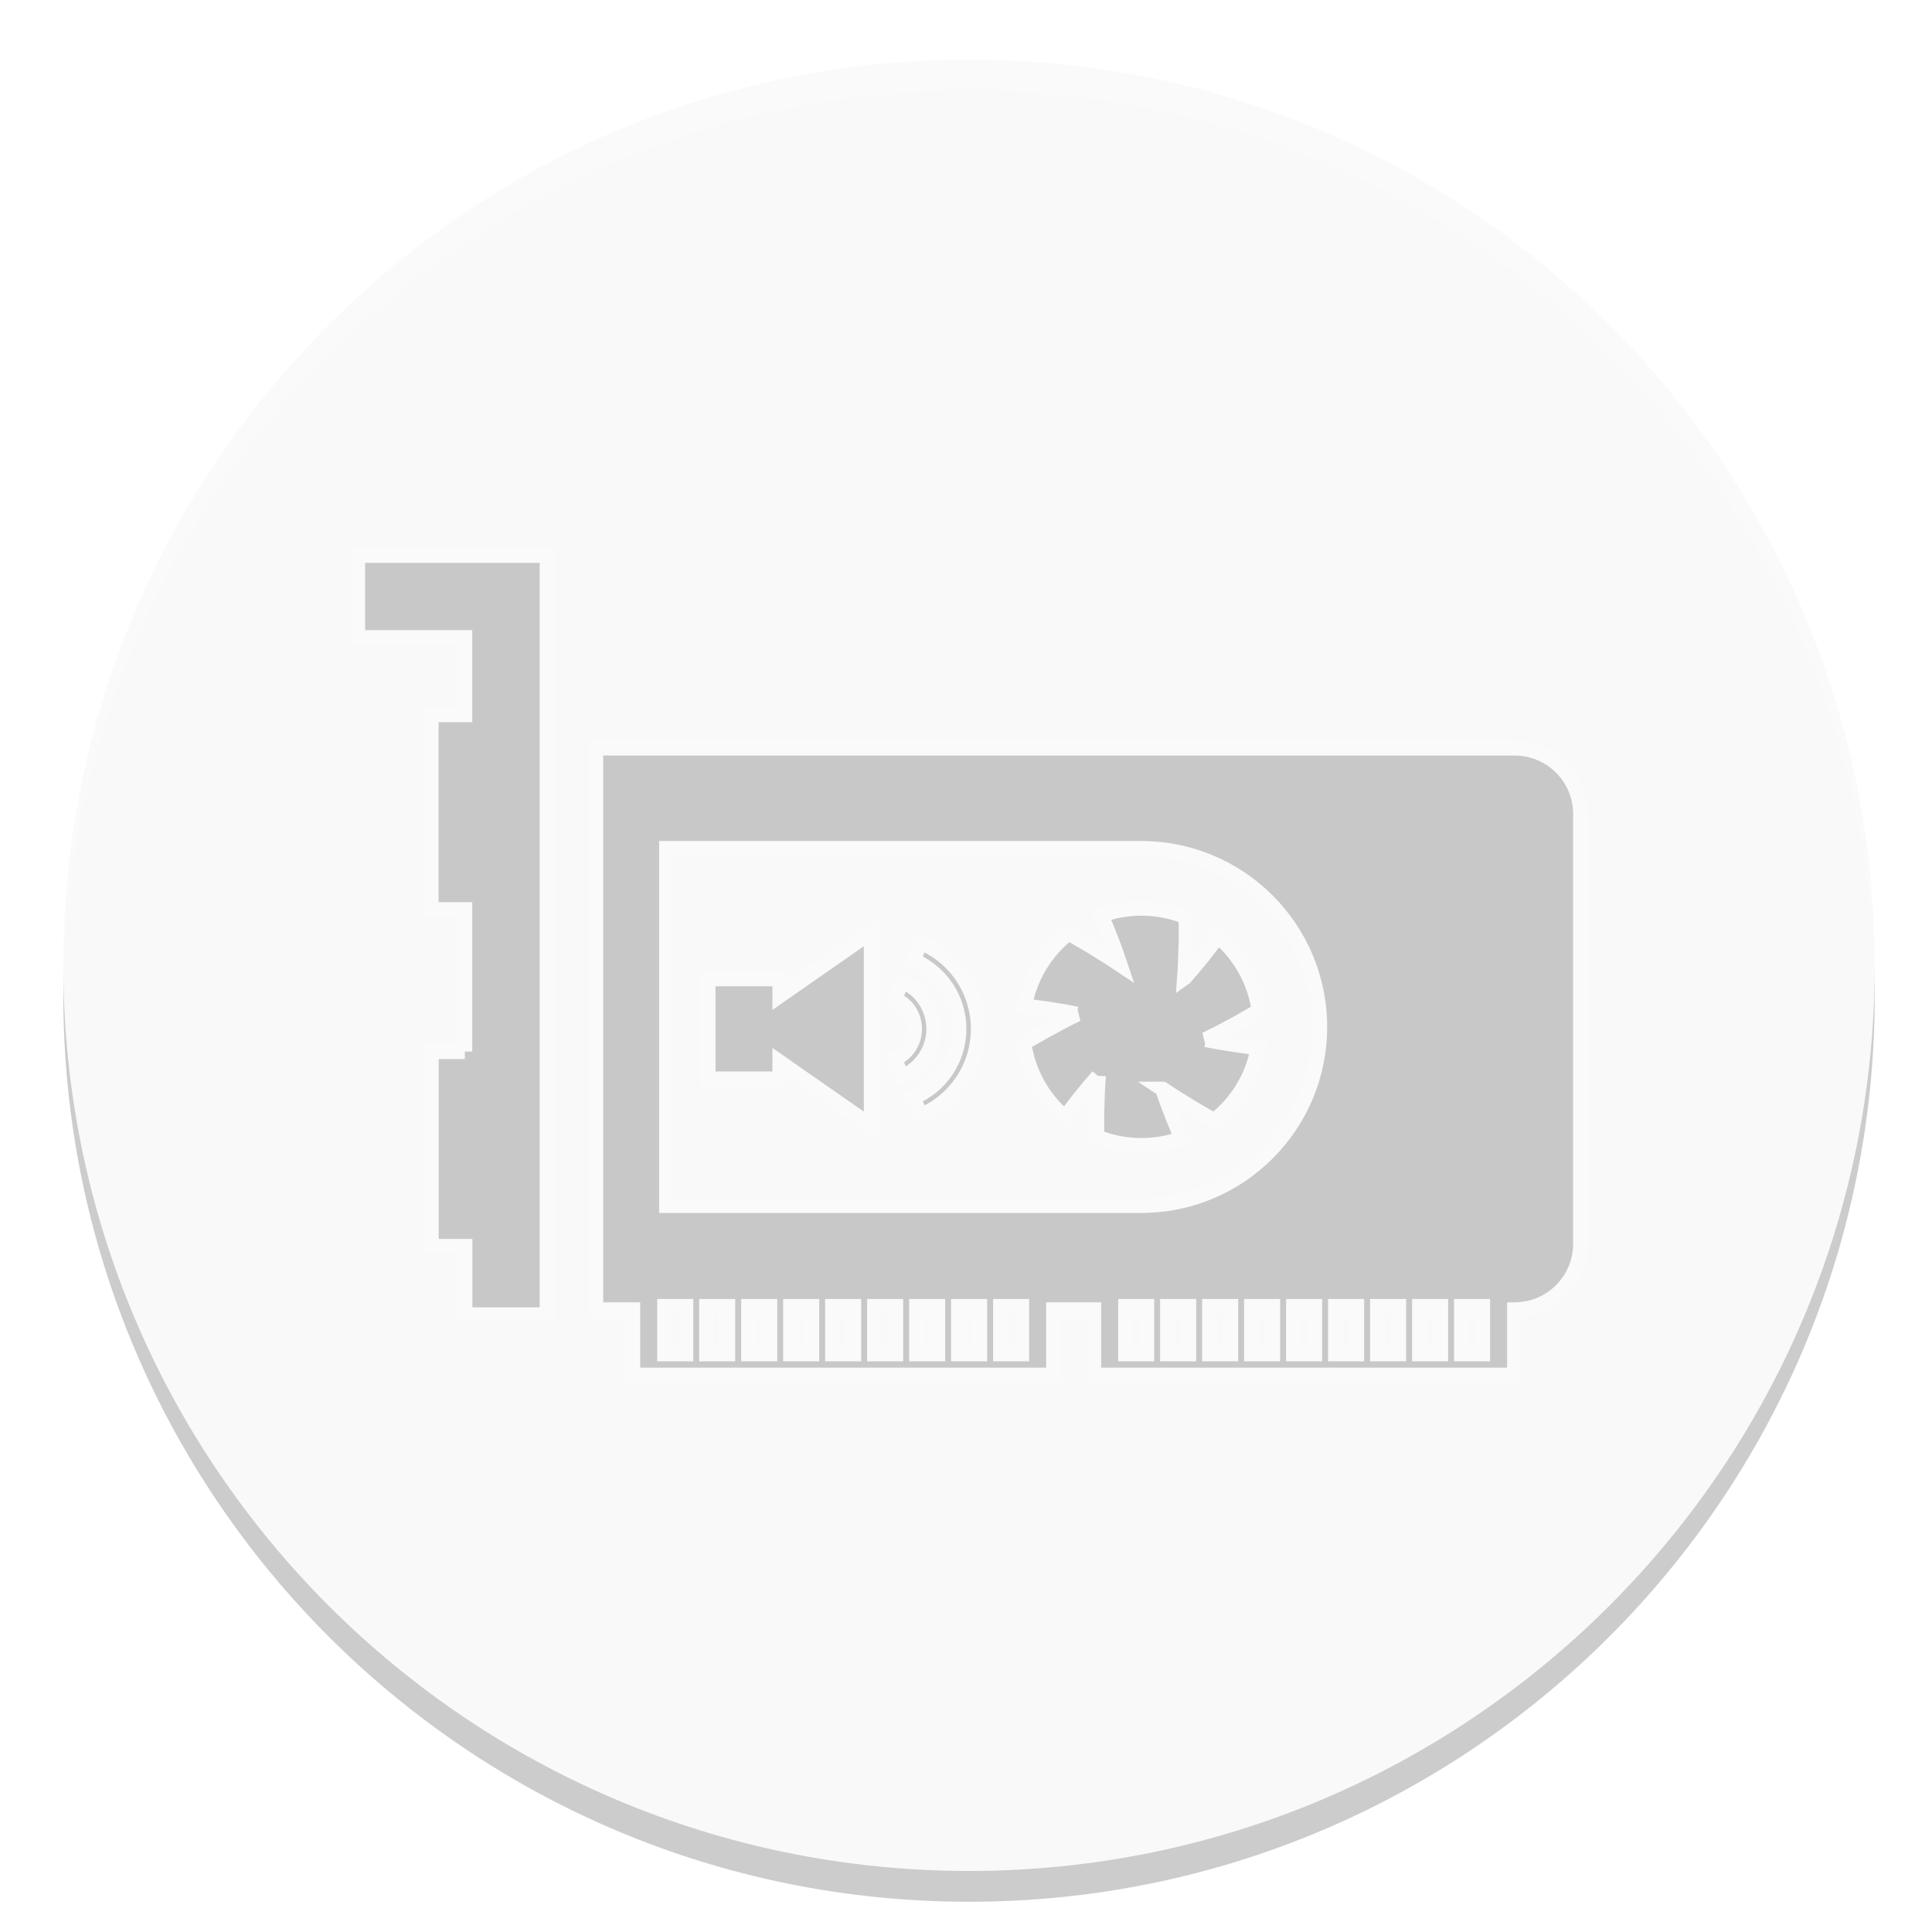
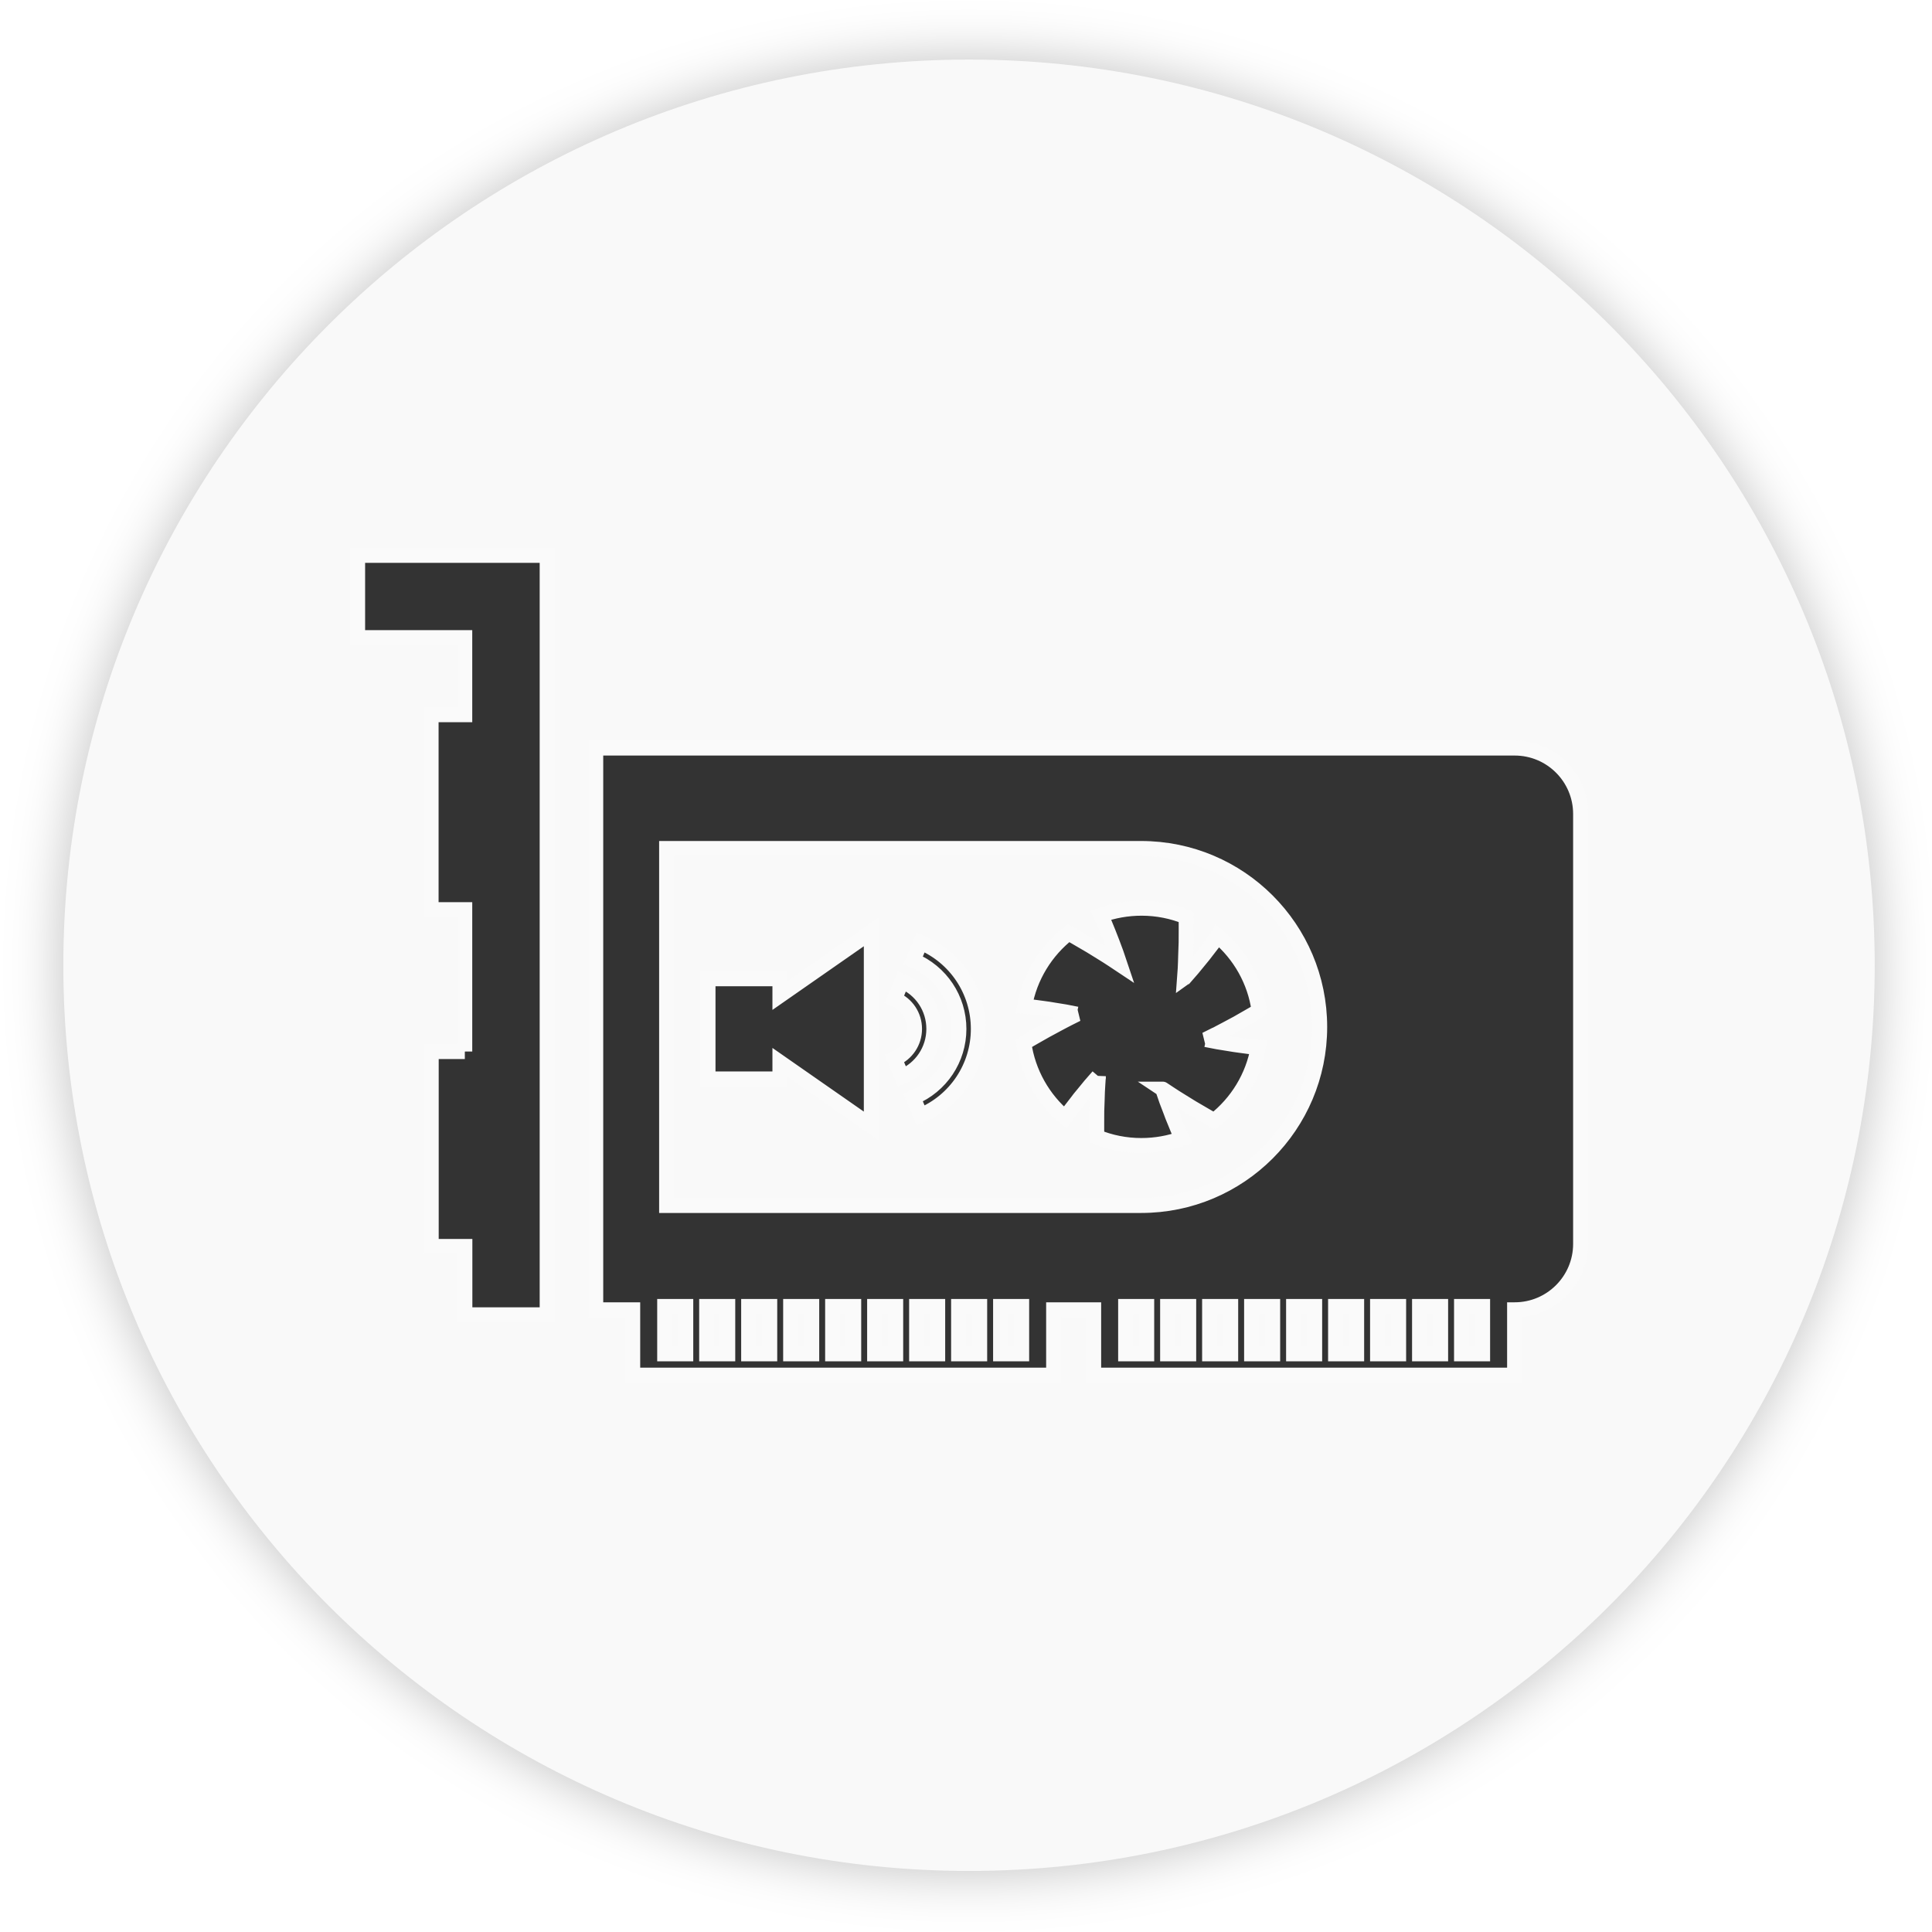
<svg xmlns="http://www.w3.org/2000/svg" xmlns:xlink="http://www.w3.org/1999/xlink" width="64" height="64" version="1.1" viewBox="0 0 16.933 16.933">
  <defs>
    <linearGradient id="b" x1="399.57" x2="399.57" y1="545.8" y2="517.8" gradientTransform="matrix(2.1429 0 0 2.1429 -826.36 -1107.5)" gradientUnits="userSpaceOnUse">
      <stop stop-color="#3889e9" offset="0" />
      <stop stop-color="#5ea5fb" offset="1" />
    </linearGradient>
    <linearGradient id="linearGradient1969" x1="399.57" x2="399.57" y1="545.8" y2="517.8" gradientTransform="matrix(.56696 0 0 .56696 -183.7 -310.54)" gradientUnits="userSpaceOnUse" xlink:href="#b" />
    <linearGradient id="linearGradient969" x1="399.57" x2="399.57" y1="545.8" y2="517.8" gradientTransform="matrix(.56696 0 0 .56696 -202.32 -310.09)" gradientUnits="userSpaceOnUse" xlink:href="#b" />
    <linearGradient id="linearGradient1006" x1="3.134" x2="13.854" y1="8.46" y2="8.46" gradientTransform="translate(-17.072 -.27904)" gradientUnits="userSpaceOnUse">
      <stop stop-color="#c8c8c8" offset="0" />
      <stop stop-color="#fafafa" offset="1" />
    </linearGradient>
+     <filter id="filter849" x="-.036" y="-.036" width="1.072" height="1.072" color-interpolation-filters="sRGB">
+       <feGaussianBlur stdDeviation="0.238" />
+     </filter>
  </defs>
-   <circle cx="8.493" cy="8.73" r="7.938" opacity=".2" stroke-width=".14" />
+   <circle cx="8.493" cy="8.466" r="7.938" filter="url(#filter849)" opacity=".25" stroke-width=".14" />
  <circle cx="8.493" cy="8.46" r="7.938" fill="#fafafa" fill-opacity=".98" stroke-width=".14" />
  <g fill="#5e4aa6" stroke-width=".265">
    <circle cx="-330.35" cy="-328.38" r="0" />
    <circle cx="-39.434" cy="6.44" r="0" fill-rule="evenodd" />
    <circle cx="-306.9" cy="-332.28" r="0" />
  </g>
-   <path d="m13.276 6.556h-8.055v4.924h0.324v0.573h3.69v-0.573h0.35v0.573h3.69v-0.573h5.98e-4c0.319 0 0.578-0.259 0.578-0.578v-3.768c0-0.319-0.259-0.578-0.578-0.578zm-7.266 5.309h-0.184v-0.414h0.184zm0.368 0h-0.184v-0.414h0.184zm0.368 0h-0.184v-0.414h0.184zm0.368 0h-0.184v-0.414h0.184zm0.368 0h-0.184v-0.414h0.184zm0.368 0h-0.184v-0.414h0.184zm0.368 0h-0.184v-0.414h0.184zm0.368 0h-0.184v-0.414h0.184zm0.368 0h-0.184v-0.414h0.184zm1.096 0h-0.184v-0.414h0.184zm0.368 0h-0.184v-0.414h0.184zm0.368 0h-0.184v-0.414h0.184zm0.368 0h-0.184v-0.414h0.184zm0.368 0h-0.184v-0.414h0.184zm-1.52-1.3h-4.159v-3.128h4.159c0.864 0 1.564 0.701 1.564 1.564 0 0.863-0.7 1.564-1.564 1.564zm1.888 1.3h-0.184v-0.414h0.184zm0.368 0h-0.184v-0.414h0.184zm0.368 0h-0.184v-0.414h0.184zm0.368 0h-0.184v-0.414h0.184zm-8.921-2.649v-1.243h-0.295v-1.709h0.295v-0.675h-0.939v-0.722h1.662v6.657h-0.722v-0.599h-0.295v-1.709h0.295zm6.566-0.14c-0.024 0.012-0.047 0.023-0.07 0.035h5.52e-4c0.034 0.007 0.069 0.014 0.103 0.02 0.034 0.006 0.067 0.011 0.099 0.016 0.032 0.005 0.063 0.011 0.092 0.014 0.029 0.004 0.057 0.008 0.082 0.011 0.025 0.003 0.048 0.005 0.068 0.007 0.005 9.2e-5 0.009 7.36e-4 0.014 0.001-0.045 0.259-0.186 0.485-0.385 0.641-0.002-9.66e-4 -0.004-0.002-0.007-0.003-0.03-0.016-0.06-0.034-0.091-0.052-0.031-0.018-0.063-0.037-0.096-0.056-0.032-0.02-0.064-0.04-0.097-0.06-0.032-0.02-0.065-0.04-0.096-0.061-0.022-0.015-0.044-0.029-0.065-0.043 9.2e-5 0 1.84e-4 9.2e-5 1.84e-4 2.3e-4 0.011 0.033 0.023 0.067 0.034 0.099 0.012 0.032 0.024 0.064 0.036 0.094 0.011 0.03 0.022 0.06 0.034 0.087 0.011 0.027 0.022 0.053 0.031 0.076 0.01 0.023 0.019 0.044 0.028 0.063 0.002 0.005 0.004 0.009 0.006 0.013-0.111 0.04-0.231 0.062-0.357 0.062-0.138 0-0.27-0.027-0.39-0.076 0-0.003-4.6e-5 -0.005-9.2e-5 -0.008-0.001-0.034-0.001-0.069-9.2e-4 -0.105 1.84e-4 -0.036 2.76e-4 -0.073 4.6e-4 -0.112 0.001-0.037 0.002-0.076 0.004-0.114 0.001-0.038 0.002-0.076 0.005-0.114 0.002-0.027 0.003-0.053 0.005-0.079 0 9.2e-5 -9.2e-5 3.22e-4 -9.2e-5 4.14e-4 -0.023 0.027-0.046 0.053-0.069 0.079-0.022 0.027-0.043 0.053-0.064 0.078-0.021 0.025-0.041 0.049-0.058 0.073-0.018 0.023-0.035 0.045-0.051 0.066-0.015 0.02-0.028 0.039-0.04 0.055-0.003 0.004-0.005 0.008-0.008 0.012-0.193-0.162-0.326-0.392-0.363-0.653 0.002-0.002 0.004-0.003 0.007-0.004 0.028-0.018 0.059-0.035 0.09-0.053 0.031-0.018 0.064-0.036 0.097-0.055 0.033-0.018 0.067-0.036 0.1-0.054 0.034-0.018 0.067-0.036 0.101-0.053 0.024-0.012 0.047-0.023 0.07-0.035h-5.521e-4c-0.035-0.007-0.069-0.014-0.103-0.02-0.034-0.006-0.067-0.011-0.099-0.016-0.032-0.005-0.063-0.011-0.092-0.014-0.029-0.004-0.057-0.008-0.082-0.011-0.025-0.003-0.048-0.005-0.068-0.007-0.005-4.6e-5 -0.01-6.9e-4 -0.014-0.001 0.045-0.259 0.186-0.485 0.385-0.641 0.002 0.001 0.004 0.002 0.007 0.003 0.03 0.016 0.06 0.034 0.091 0.052 0.031 0.018 0.064 0.037 0.096 0.056 0.032 0.02 0.064 0.04 0.097 0.06 0.032 0.02 0.065 0.04 0.096 0.061 0.022 0.015 0.044 0.029 0.065 0.043-0.011-0.033-0.023-0.067-0.034-0.099-0.012-0.032-0.024-0.063-0.035-0.094-0.011-0.03-0.023-0.06-0.034-0.087-0.011-0.027-0.022-0.053-0.031-0.076-0.01-0.023-0.02-0.044-0.028-0.063-0.002-0.005-0.004-0.009-0.006-0.013 0.111-0.04 0.231-0.062 0.357-0.062 0.138 0 0.27 0.027 0.39 0.076 9.2e-5 0.003 1.84e-4 0.005 1.84e-4 0.008 0.001 0.034 0.001 0.069 9.66e-4 0.105-1.84e-4 0.036-3.68e-4 0.073-5.52e-4 0.112-0.001 0.037-0.002 0.076-0.004 0.114-0.001 0.038-0.002 0.076-0.004 0.114-0.002 0.027-0.003 0.053-0.005 0.079 1.84e-4 -1.38e-4 2.76e-4 -2.76e-4 3.68e-4 -2.76e-4 0.023-0.027 0.046-0.053 0.069-0.079 0.022-0.027 0.043-0.053 0.064-0.078 0.021-0.025 0.041-0.05 0.058-0.073 0.018-0.023 0.035-0.045 0.051-0.066 0.015-0.02 0.028-0.039 0.04-0.055 0.003-0.004 0.006-0.008 0.008-0.012 0.193 0.162 0.326 0.392 0.362 0.653-0.002 0.002-0.004 0.003-0.007 0.004-0.028 0.018-0.059 0.035-0.09 0.053-0.031 0.018-0.064 0.036-0.096 0.055-0.033 0.018-0.067 0.036-0.101 0.054-0.034 0.017-0.067 0.036-0.1 0.053zm-3.803-0.351 0.801-0.558v1.702l-0.801-0.558v0.146h-0.631v-0.879h0.631zm1.07 0.712-0.066-0.157c0.106-0.044 0.175-0.147 0.175-0.262s-0.068-0.218-0.175-0.262l0.066-0.157c0.17 0.071 0.279 0.235 0.279 0.419 4.6e-5 0.184-0.11 0.348-0.279 0.419zm0.669-0.419c0 0.333-0.199 0.631-0.506 0.759l-0.066-0.157c0.244-0.102 0.401-0.338 0.401-0.602 0-0.264-0.158-0.5-0.401-0.602l0.066-0.157c0.307 0.128 0.506 0.426 0.506 0.759z" fill="#c8c8c8" stroke="url(#linearGradient1006)" stroke-width=".132" />
+   <path d="m13.276 6.556h-8.055v4.924h0.324v0.573h3.69v-0.573h0.35v0.573h3.69v-0.573h5.98e-4c0.319 0 0.578-0.259 0.578-0.578v-3.768c0-0.319-0.259-0.578-0.578-0.578zm-7.266 5.309h-0.184v-0.414h0.184zm0.368 0h-0.184v-0.414h0.184zm0.368 0h-0.184v-0.414h0.184zm0.368 0h-0.184v-0.414h0.184zm0.368 0h-0.184v-0.414h0.184zm0.368 0h-0.184v-0.414h0.184zm0.368 0h-0.184v-0.414h0.184zm0.368 0h-0.184v-0.414h0.184zm0.368 0h-0.184v-0.414h0.184zm1.096 0h-0.184v-0.414h0.184zm0.368 0h-0.184v-0.414h0.184zm0.368 0h-0.184v-0.414h0.184zm0.368 0h-0.184v-0.414h0.184zm0.368 0h-0.184v-0.414h0.184zm-1.52-1.3h-4.159v-3.128h4.159c0.864 0 1.564 0.701 1.564 1.564 0 0.863-0.7 1.564-1.564 1.564zm1.888 1.3h-0.184v-0.414h0.184zm0.368 0h-0.184v-0.414h0.184zm0.368 0h-0.184v-0.414h0.184zm0.368 0h-0.184v-0.414h0.184zm-8.921-2.649v-1.243h-0.295v-1.709h0.295v-0.675h-0.939v-0.722h1.662v6.657h-0.722v-0.599h-0.295v-1.709h0.295zm6.566-0.14c-0.024 0.012-0.047 0.023-0.07 0.035h5.52e-4c0.034 0.007 0.069 0.014 0.103 0.02 0.034 0.006 0.067 0.011 0.099 0.016 0.032 0.005 0.063 0.011 0.092 0.014 0.029 0.004 0.057 0.008 0.082 0.011 0.025 0.003 0.048 0.005 0.068 0.007 0.005 9.2e-5 0.009 7.36e-4 0.014 0.001-0.045 0.259-0.186 0.485-0.385 0.641-0.002-9.66e-4 -0.004-0.002-0.007-0.003-0.03-0.016-0.06-0.034-0.091-0.052-0.031-0.018-0.063-0.037-0.096-0.056-0.032-0.02-0.064-0.04-0.097-0.06-0.032-0.02-0.065-0.04-0.096-0.061-0.022-0.015-0.044-0.029-0.065-0.043 9.2e-5 0 1.84e-4 9.2e-5 1.84e-4 2.3e-4 0.011 0.033 0.023 0.067 0.034 0.099 0.012 0.032 0.024 0.064 0.036 0.094 0.011 0.03 0.022 0.06 0.034 0.087 0.011 0.027 0.022 0.053 0.031 0.076 0.01 0.023 0.019 0.044 0.028 0.063 0.002 0.005 0.004 0.009 0.006 0.013-0.111 0.04-0.231 0.062-0.357 0.062-0.138 0-0.27-0.027-0.39-0.076 0-0.003-4.6e-5 -0.005-9.2e-5 -0.008-0.001-0.034-0.001-0.069-9.2e-4 -0.105 1.84e-4 -0.036 2.76e-4 -0.073 4.6e-4 -0.112 0.001-0.037 0.002-0.076 0.004-0.114 0.001-0.038 0.002-0.076 0.005-0.114 0.002-0.027 0.003-0.053 0.005-0.079 0 9.2e-5 -9.2e-5 3.22e-4 -9.2e-5 4.14e-4 -0.023 0.027-0.046 0.053-0.069 0.079-0.022 0.027-0.043 0.053-0.064 0.078-0.021 0.025-0.041 0.049-0.058 0.073-0.018 0.023-0.035 0.045-0.051 0.066-0.015 0.02-0.028 0.039-0.04 0.055-0.003 0.004-0.005 0.008-0.008 0.012-0.193-0.162-0.326-0.392-0.363-0.653 0.002-0.002 0.004-0.003 0.007-0.004 0.028-0.018 0.059-0.035 0.09-0.053 0.031-0.018 0.064-0.036 0.097-0.055 0.033-0.018 0.067-0.036 0.1-0.054 0.034-0.018 0.067-0.036 0.101-0.053 0.024-0.012 0.047-0.023 0.07-0.035h-5.521e-4c-0.035-0.007-0.069-0.014-0.103-0.02-0.034-0.006-0.067-0.011-0.099-0.016-0.032-0.005-0.063-0.011-0.092-0.014-0.029-0.004-0.057-0.008-0.082-0.011-0.025-0.003-0.048-0.005-0.068-0.007-0.005-4.6e-5 -0.01-6.9e-4 -0.014-0.001 0.045-0.259 0.186-0.485 0.385-0.641 0.002 0.001 0.004 0.002 0.007 0.003 0.03 0.016 0.06 0.034 0.091 0.052 0.031 0.018 0.064 0.037 0.096 0.056 0.032 0.02 0.064 0.04 0.097 0.06 0.032 0.02 0.065 0.04 0.096 0.061 0.022 0.015 0.044 0.029 0.065 0.043-0.011-0.033-0.023-0.067-0.034-0.099-0.012-0.032-0.024-0.063-0.035-0.094-0.011-0.03-0.023-0.06-0.034-0.087-0.011-0.027-0.022-0.053-0.031-0.076-0.01-0.023-0.02-0.044-0.028-0.063-0.002-0.005-0.004-0.009-0.006-0.013 0.111-0.04 0.231-0.062 0.357-0.062 0.138 0 0.27 0.027 0.39 0.076 9.2e-5 0.003 1.84e-4 0.005 1.84e-4 0.008 0.001 0.034 0.001 0.069 9.66e-4 0.105-1.84e-4 0.036-3.68e-4 0.073-5.52e-4 0.112-0.001 0.037-0.002 0.076-0.004 0.114-0.001 0.038-0.002 0.076-0.004 0.114-0.002 0.027-0.003 0.053-0.005 0.079 1.84e-4 -1.38e-4 2.76e-4 -2.76e-4 3.68e-4 -2.76e-4 0.023-0.027 0.046-0.053 0.069-0.079 0.022-0.027 0.043-0.053 0.064-0.078 0.021-0.025 0.041-0.05 0.058-0.073 0.018-0.023 0.035-0.045 0.051-0.066 0.015-0.02 0.028-0.039 0.04-0.055 0.003-0.004 0.006-0.008 0.008-0.012 0.193 0.162 0.326 0.392 0.362 0.653-0.002 0.002-0.004 0.003-0.007 0.004-0.028 0.018-0.059 0.035-0.09 0.053-0.031 0.018-0.064 0.036-0.096 0.055-0.033 0.018-0.067 0.036-0.101 0.054-0.034 0.017-0.067 0.036-0.1 0.053zm-3.803-0.351 0.801-0.558v1.702l-0.801-0.558v0.146h-0.631v-0.879h0.631zm1.07 0.712-0.066-0.157c0.106-0.044 0.175-0.147 0.175-0.262s-0.068-0.218-0.175-0.262l0.066-0.157c0.17 0.071 0.279 0.235 0.279 0.419 4.6e-5 0.184-0.11 0.348-0.279 0.419zm0.669-0.419c0 0.333-0.199 0.631-0.506 0.759l-0.066-0.157c0.244-0.102 0.401-0.338 0.401-0.602s-0.158-0.5-0.401-0.602l0.066-0.157c0.307 0.128 0.506 0.426 0.506 0.759z" fill="#333" stroke="url(#linearGradient1006)" stroke-width=".132" />
  <g stroke-width=".416">
    <circle cx="24.785" cy="-8.593" r="7.938" fill-opacity="0" />
    <circle cx="24.785" cy="-8.593" r="0" fill="url(#linearGradient969)" />
    <circle cx="43.408" cy="-9.036" r="0" fill="url(#linearGradient1969)" />
  </g>
</svg>
